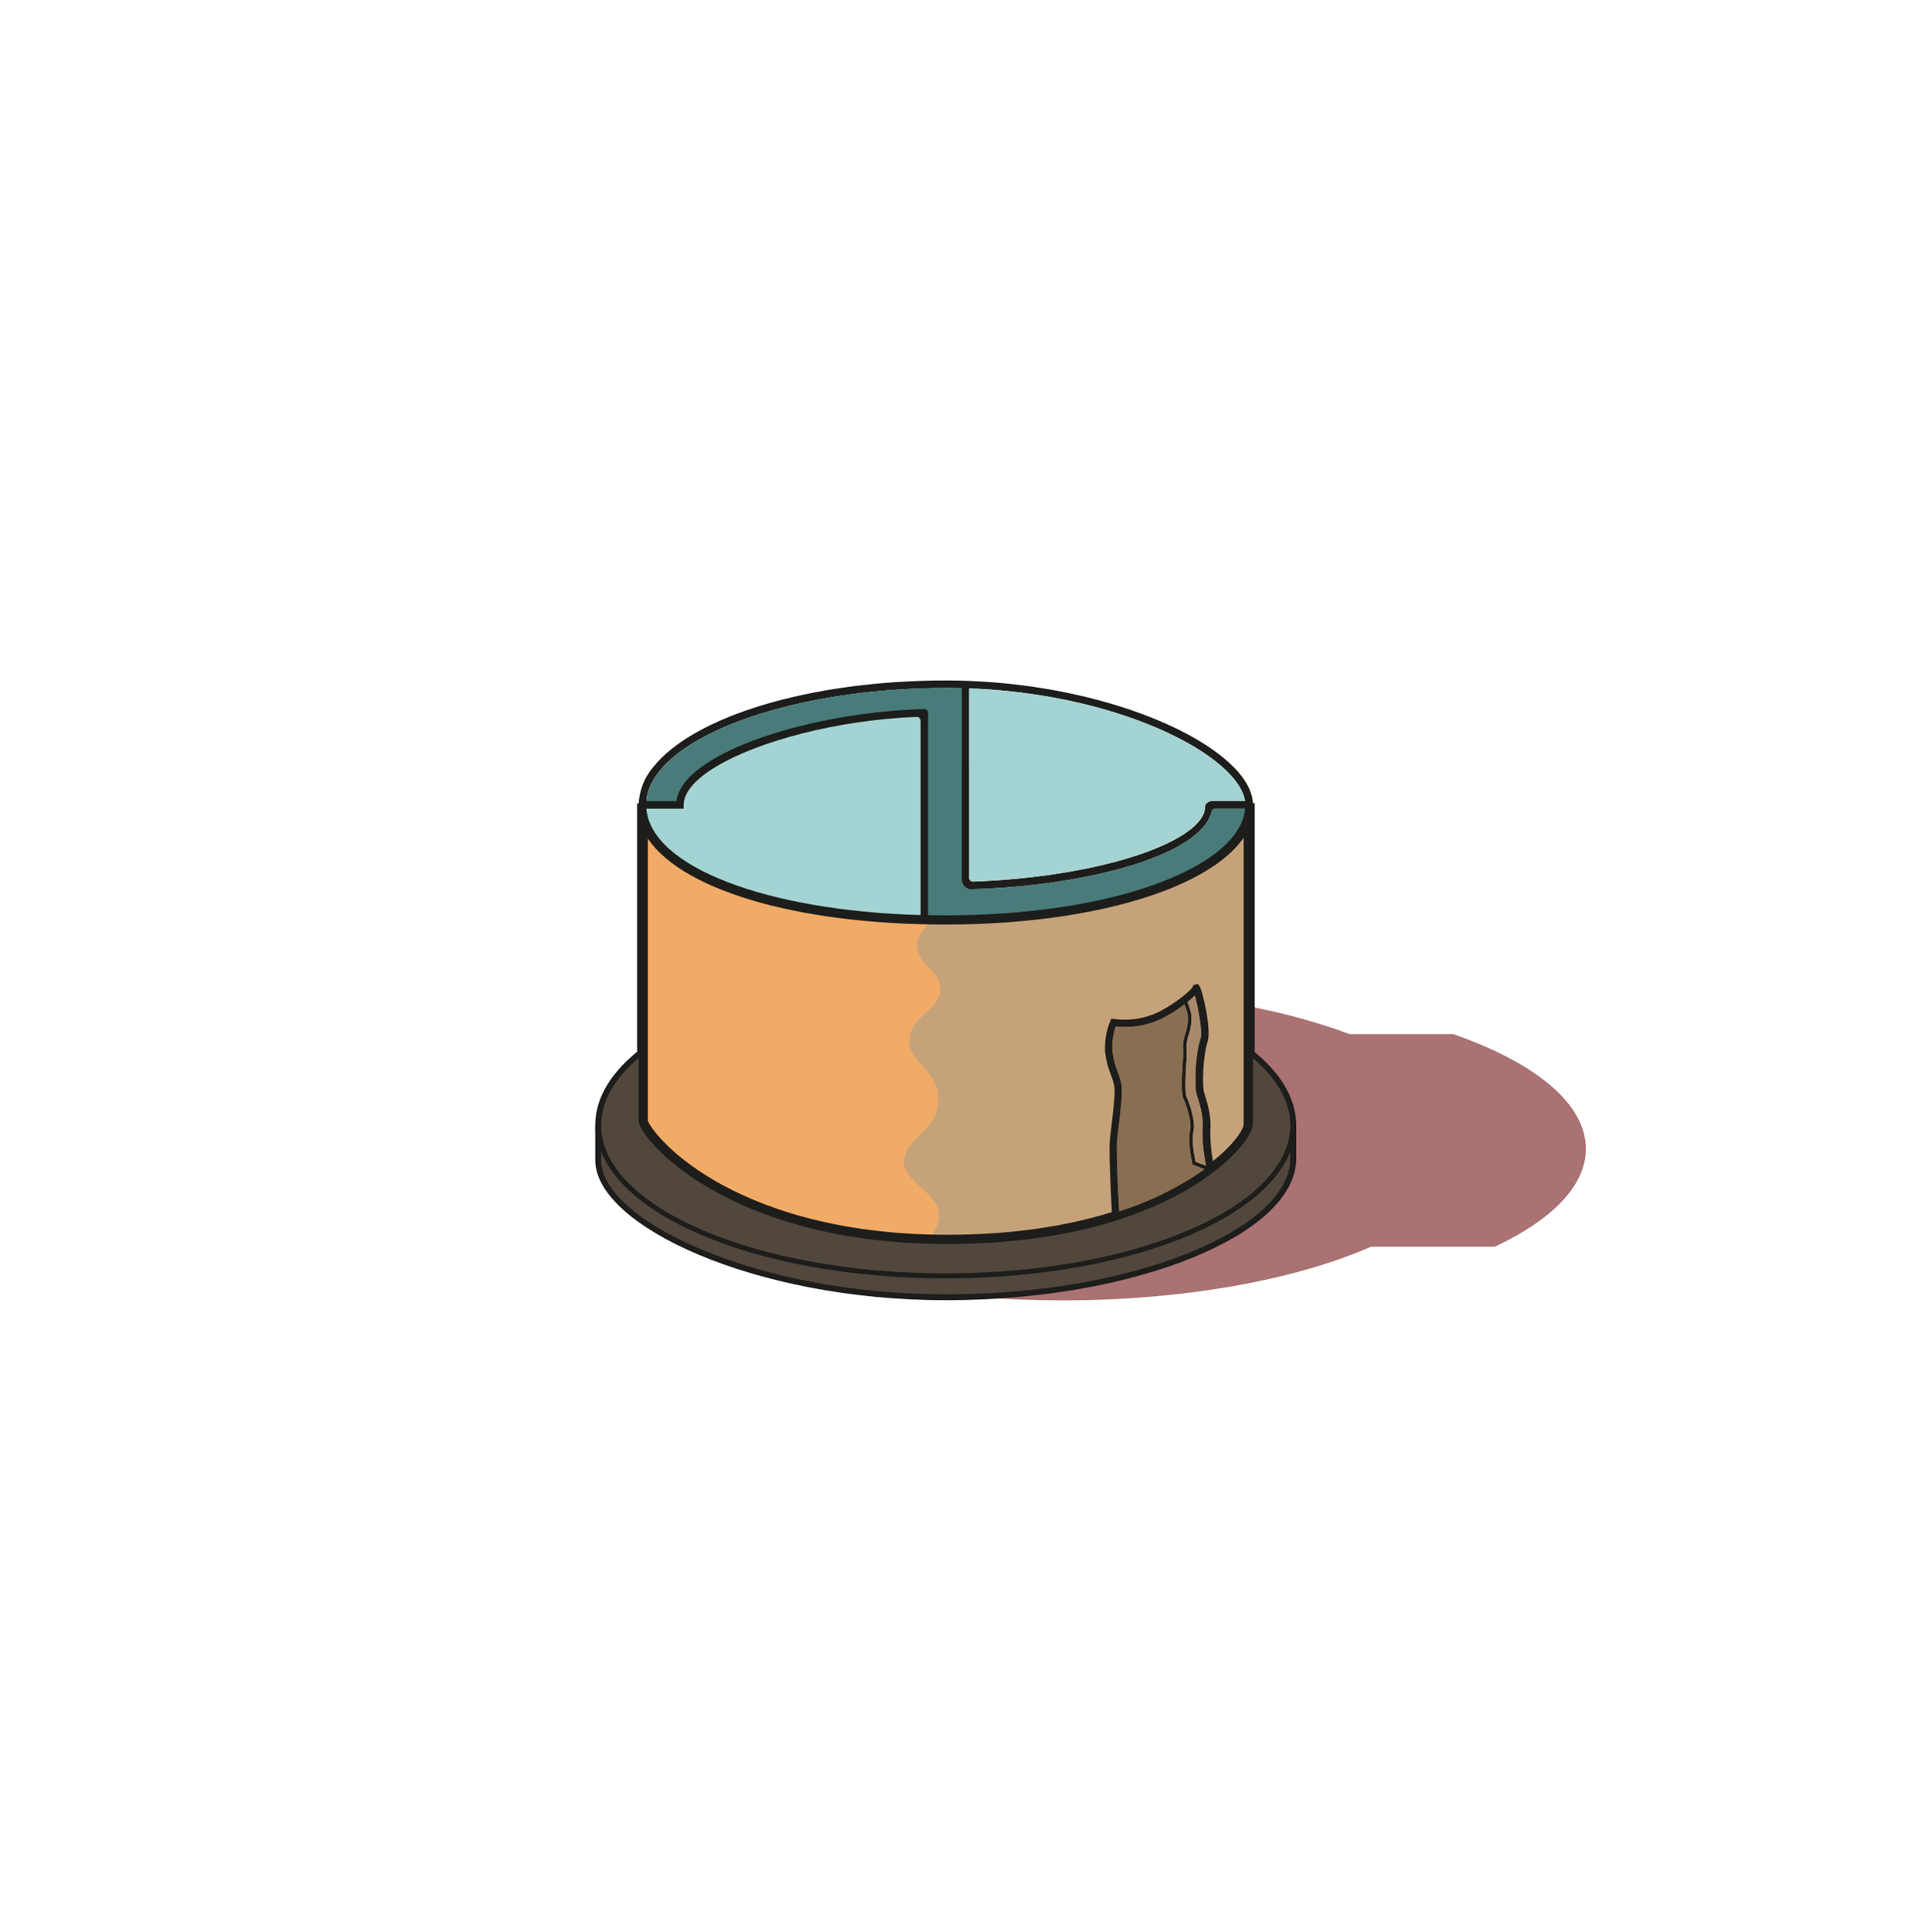
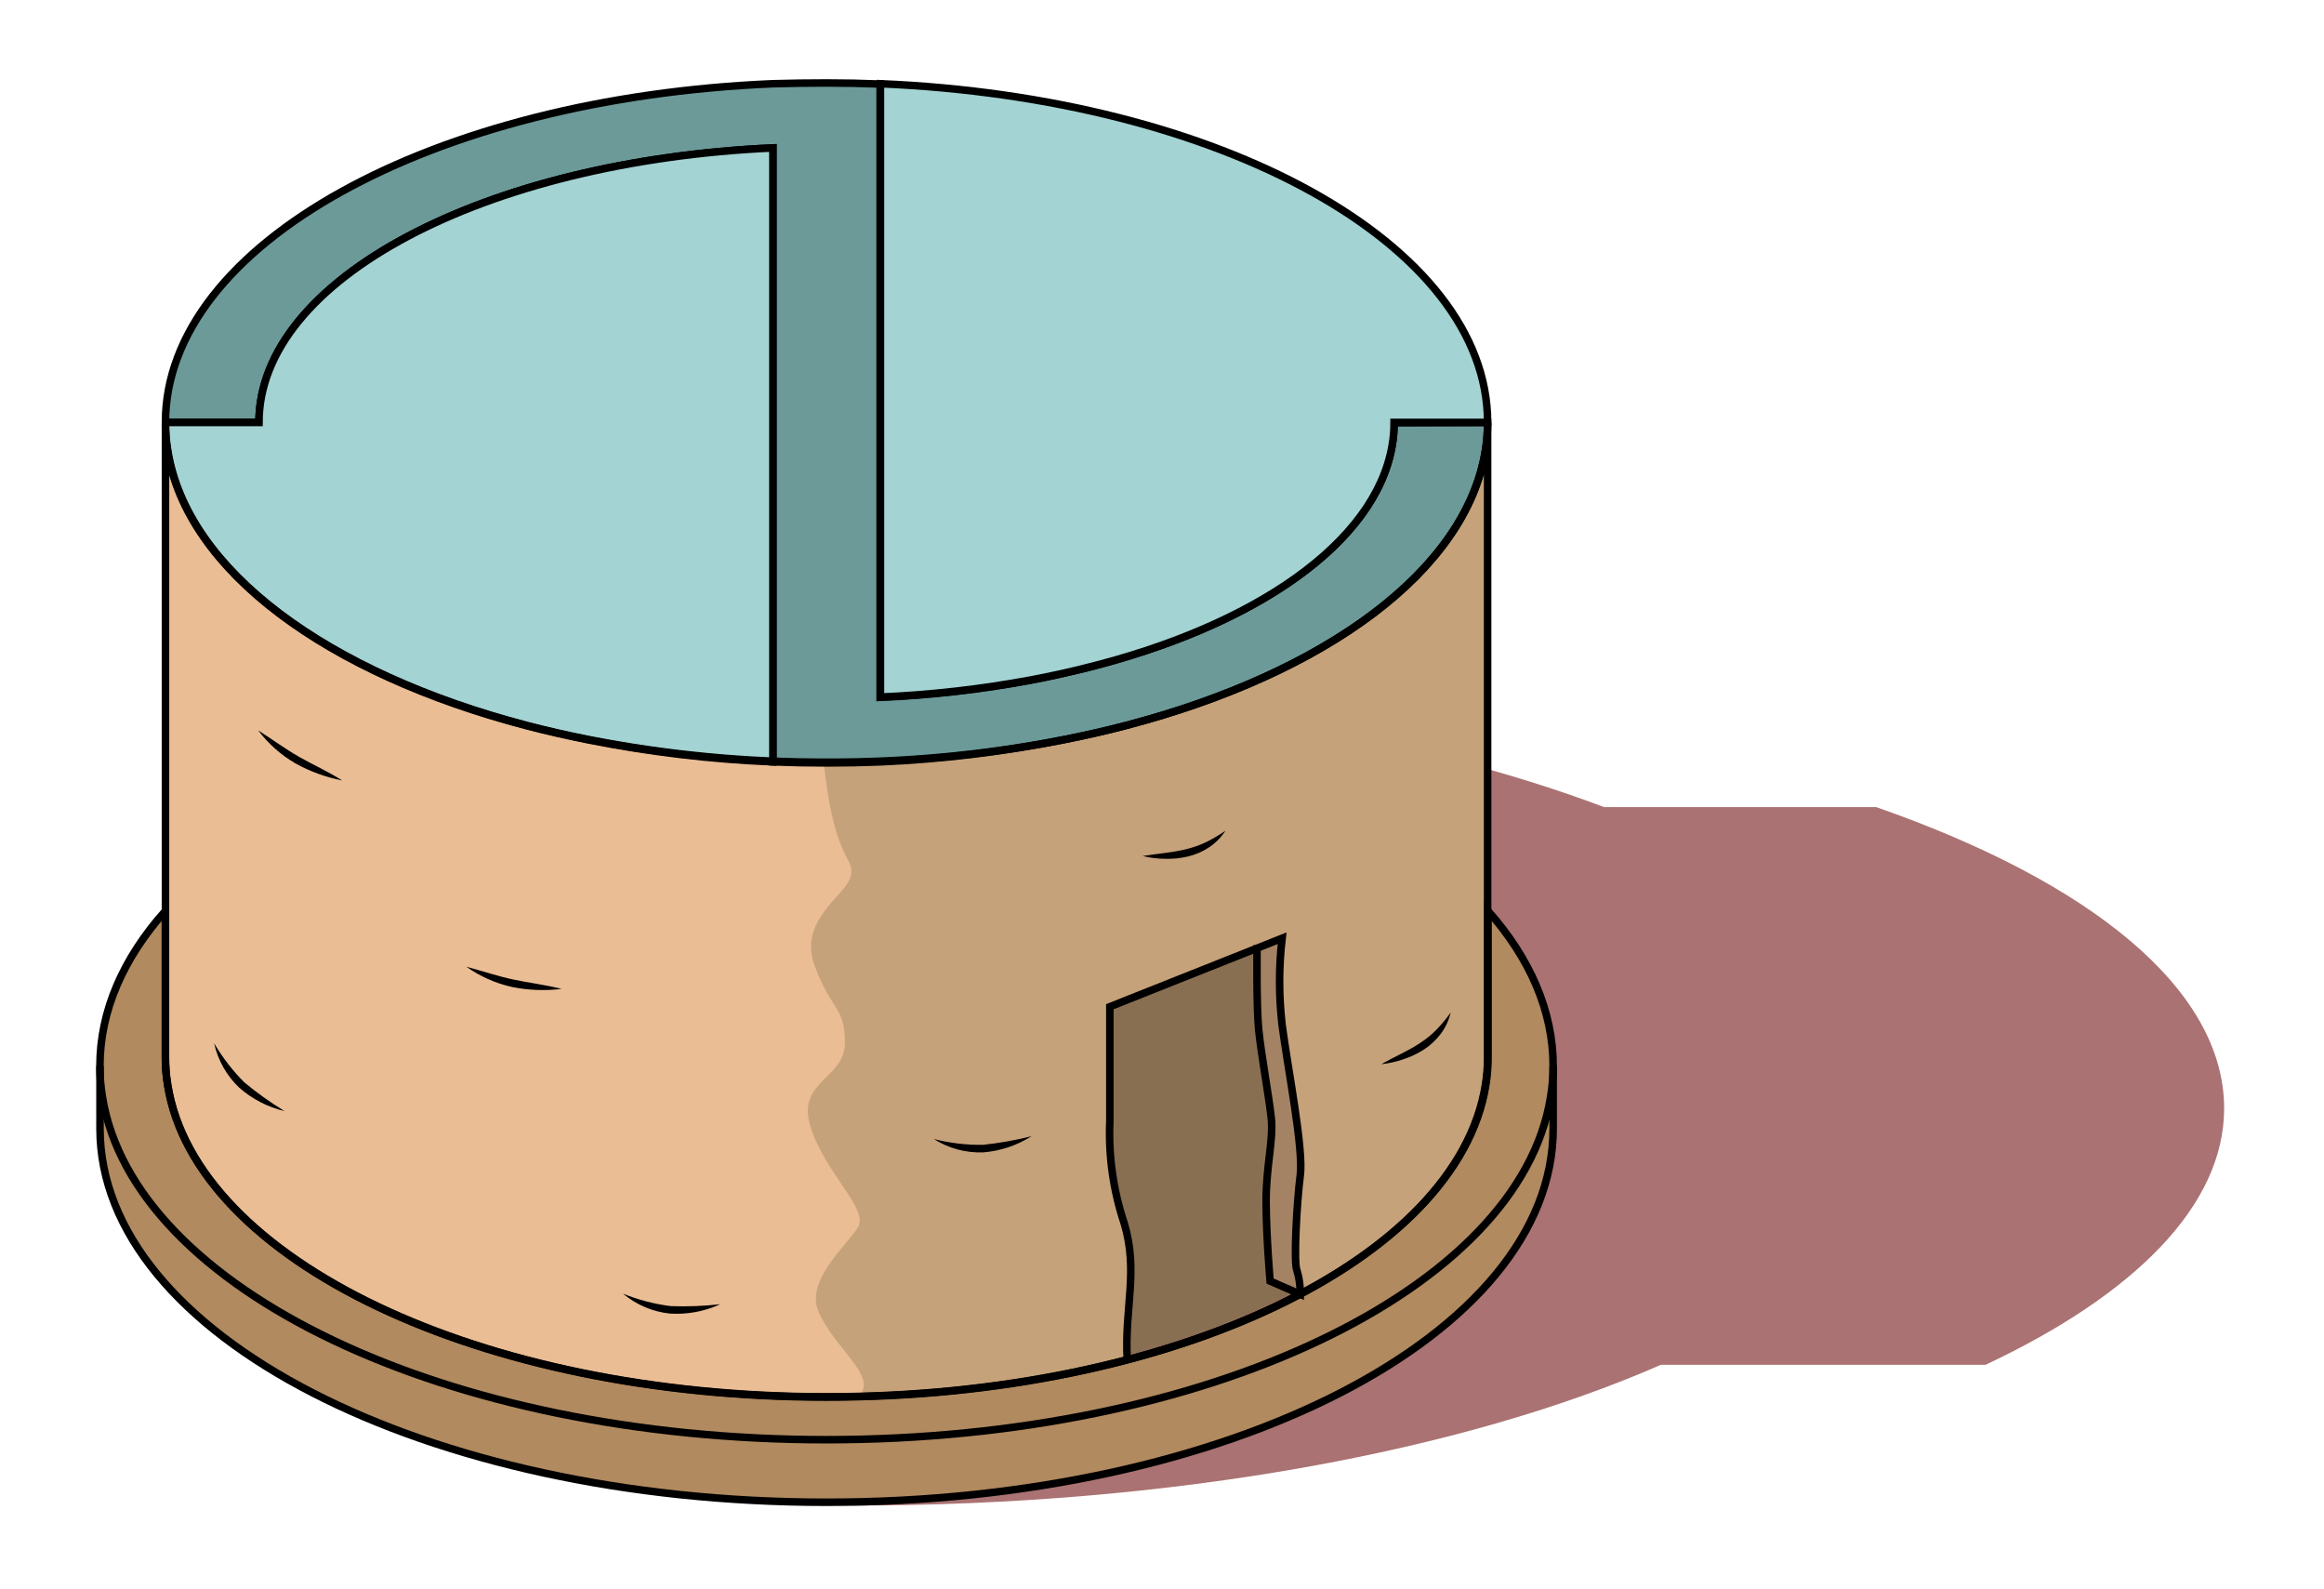
- <svg xmlns="http://www.w3.org/2000/svg" id="_1" data-name="1" viewBox="0 0 566.93 566.93">
+ <svg xmlns="http://www.w3.org/2000/svg" id="_1" data-name="1" viewBox="0 0 308.15 210.55">
  <defs>
-     <style>.cls-1{fill:#aa7272;}.cls-2{fill:#f0ab67;}.cls-3{fill:#c6a27a;}.cls-4,.cls-5{fill:#1d1d1b;}.cls-4,.cls-6{stroke:#1d1d1b;stroke-miterlimit:10;}.cls-6{fill:none;stroke-width:2px;}.cls-7{fill:#a3d3d2;}.cls-8{fill:#896f52;}.cls-9{fill:#a88969;}.cls-10{fill:#487b79;}.cls-11{fill:#51473c;}</style>
+     <style>.cls-1{fill:#aa7272;}.cls-2{fill:#896f52;}.cls-3{fill:#a38364;}.cls-4{fill:#eabd94;}.cls-5{fill:#c6a27a;}.cls-6{fill:#b18a5f;}.cls-7{fill:none;}.cls-7,.cls-8,.cls-9{stroke:#000;stroke-miterlimit:10;}.cls-8{fill:#6c9a99;}.cls-9{fill:#a3d3d2;}</style>
  </defs>
  <g id="Fore">
-     <path class="cls-1" d="M426.62,303.57H396.17c-21.67-8.16-51.45-13.19-84.32-13.19-66.26,0-120,20.45-120,45.68s53.71,45.68,120,45.68c36.2,0,68.65-6.11,90.65-15.76h36.34c16.7-7.85,26.71-17.85,26.71-28.74C465.55,323.91,450.55,311.92,426.62,303.57Z" />
-     <path class="cls-2" d="M362.07,225.1h-3.3c3.94,3.47,6.28,6.94,6.73,10.07-1.66,0-8.65,0-9.8,0-.39,0-2,.4-2,1.76,0,5-7.9,10.46-21.69,14.75-12.79,4-29.59,6.56-46.4,7.15a1.12,1.12,0,0,1-1.15-1.11V225.1h-2.2v33.22a2.73,2.73,0,0,0,2.37,2.73h0c33.28-.81,67.86-9.67,71-22.84a1.09,1.09,0,0,1,1.06-.83h8.76c-.71,8-9.28,15.62-24.32,21.44-16.45,6.37-39,9.88-63.58,9.88-1.74,0-3.47,0-5.18-.05V225.1h-2.2v43.5c-45.45-1.27-79.13-14.2-80.52-31.22h11v-1.11c0-3.75,3.5-7.62,9.39-11.17H206c-4.28,3.11-7,6.52-7.42,10.07h-8.82c.29-3.5,2-6.88,4.93-10.07h-2.87a17.9,17.9,0,0,0-4.32,11.17V329c0,5.16,26.13,36.18,90.68,36.18,65.23,0,89.64-29.17,89.64-35.13V236.27c0-3.63-2-7.44-5.72-11.17m-13.65,97c-.65-1.46-.37-6.19-.16-9.65a32.88,32.88,0,0,0,.11-5.06,10.87,10.87,0,0,1,.6-3.53,15.43,15.43,0,0,0,.8-6.07,18.33,18.33,0,0,0-1.17-3.67,26.76,26.76,0,0,0,2.16-1.91c.9,3.36,2.36,10.62,1.61,12.82-1.54,4.58-1.83,14.1-1.05,16.42.67,2,2.08,6.22,1.72,10.21-.26,3,.47,7.76.95,10.47l-3-1.1c-.91-4.69-1.06-7.17-.58-9.05.59-2.35-.85-7.29-2-9.88m-19.86,33.53c-.61-11.38-.82-18.81-.59-21,.13-1.26.3-2.7.48-4.19.58-4.79,1.17-9.73.82-12a20.36,20.36,0,0,0-1.11-3.78,23,23,0,0,1-1.59-6.27,18.62,18.62,0,0,1,1-7.1,25,25,0,0,0,13.4-2.3,46.64,46.64,0,0,0,6.7-4.22,15.59,15.59,0,0,1,1,3.14,14.59,14.59,0,0,1-.77,5.62,10.57,10.57,0,0,0-.62,4,34.86,34.86,0,0,1-.13,4.82c-.24,4-.51,8.46.25,10.16,1.14,2.55,2.46,7.15,1.95,9.16s-.37,4.77.63,9.84l.06.31,3.69,1.36a93.21,93.21,0,0,1-25.18,12.41" />
-     <path class="cls-3" d="M365.53,237.38c-.71,8-9.28,15.62-24.32,21.44-16.45,6.37-39,9.88-63.58,9.88l-2.08,0c-2.53,2.41-6.45,4.84-6.34,9.16.15,5.5,6.65,6.77,6.81,12.26.19,6.29-8.25,7.73-9,14.64s7.6,8.65,8.34,16.68c1,10.57-9.5,11.76-10,19.59-.31,5.05,8.47,8.64,10,13.77,1,3.25-.82,7-3.42,10.3,2,.07,4.11.1,6.23.1,65.23,0,89.64-29.17,89.64-35.13V236.27m-83.13,24.78,43.9,94.62c-.61-11.38-.82-18.81-.59-21,.13-1.26.3-2.7.48-4.19.58-4.79,1.17-9.73.82-12a20.36,20.36,0,0,0-1.11-3.78,23,23,0,0,1-1.59-6.27,18.62,18.62,0,0,1,1-7.1,25,25,0,0,0,13.4-2.3,46.64,46.64,0,0,0,6.7-4.22,15.59,15.59,0,0,1,1,3.14,14.59,14.59,0,0,1-.77,5.62,10.57,10.57,0,0,0-.62,4,34.86,34.86,0,0,1-.13,4.82c-.24,4-.51,8.46.25,10.16,1.14,2.55,2.46,7.15,1.95,9.16s-.37,4.77.63,9.84l.06.31,3.69,1.36A93.21,93.21,0,0,1,328.56,355.67ZM351,341.07c-.91-4.69-1.06-7.17-.58-9.05.59-2.35-.85-7.29-2-9.88-.65-1.46-.37-6.19-.16-9.65a32.88,32.88,0,0,0,.11-5.06,10.87,10.87,0,0,1,.6-3.53,15.43,15.43,0,0,0,.8-6.07,18.33,18.33,0,0,0-1.17-3.67,26.76,26.76,0,0,0,2.16-1.91c.9,3.36,2.36,10.62,1.61,12.82-1.54,4.58-1.83,14.1-1.05,16.42.67,2,2.08,6.22,1.72,10.21-.26,3,.47,7.76.95,10.47Z" />
-     <path class="cls-4" d="M365.59,236.27a10.32,10.32,0,0,1-.06,1.11c-.71,8-9.28,15.62-24.32,21.44-16.45,6.37-39,9.88-63.58,9.88-1.74,0-3.47,0-5.18-.05l-2.2,0c-45.45-1.27-79.13-14.2-80.52-31.22a10.19,10.19,0,0,1,0-1.11h-2.21V329c0,5.16,26.13,36.18,90.68,36.18,65.23,0,89.64-29.17,89.64-35.13V236.27Zm0,93.78c0,1.7-2.95,6.25-9.48,11.43l-1.3,1-.67.49-.4.29a93.36,93.36,0,0,1-25.18,12.41l-2.17.69c-12.58,3.89-28.51,6.62-48.24,6.62-33.85,0-55.87-8.61-68.38-15.83-14.56-8.41-20-17-20.09-18.15V244.42c8.79,15.74,43.09,26.49,87.95,26.49,24.82,0,47.68-3.57,64.37-10,11.88-4.6,19.94-10.37,23.59-16.73Z" />
-     <path class="cls-5" d="M367.79,236.27h-2.2a7,7,0,0,0-.09-1.1c-.45-3.13-2.79-6.6-6.73-10.07-12.25-10.81-39.92-21.73-74.28-23l-2.2-.08c-1.54,0-3.09-.05-4.66-.05-37.71,0-70.8,9.83-83,23.16-2.92,3.19-4.64,6.57-4.93,10.07a10.24,10.24,0,0,0,0,1.1h-2.21a17.9,17.9,0,0,1,4.32-11.17c11.67-14.71,45.75-25.37,85.84-25.37,37.82,0,71.44,12.19,84.44,25.37,3.69,3.73,5.72,7.54,5.72,11.17" />
-     <path class="cls-5" d="M356.44,343.25l-1,.19-.83.16-.38.07c0-.06,0-.14,0-.22s-.05-.31-.08-.48-.1-.5-.15-.8c-.48-2.71-1.21-7.51-.95-10.47.35-4-1.05-8.19-1.72-10.21-.78-2.32-.49-11.84,1.05-16.42.75-2.19-.71-9.46-1.61-12.82a25.14,25.14,0,0,1-2.16,1.91c-.28.23-.58.47-.9.7a47.53,47.53,0,0,1-6.7,4.22,25,25,0,0,1-13.4,2.3,18.62,18.62,0,0,0-1,7.1,23.33,23.33,0,0,0,1.59,6.27,20.36,20.36,0,0,1,1.11,3.78c.35,2.25-.24,7.19-.82,12-.18,1.5-.35,2.94-.48,4.2-.23,2.16,0,9.59.59,21,0,.49.05,1,.08,1.49l-2.2.12c0-.3,0-.61-.05-.92-.46-8.56-.92-19-.61-21.89.13-1.26.3-2.72.48-4.22.51-4.21,1.14-9.44.83-11.39a19.51,19.51,0,0,0-1-3.36,25.37,25.37,0,0,1-1.72-6.84,20.7,20.7,0,0,1,1.5-8.92l.34-.79.85.14a23.3,23.3,0,0,0,12.93-2c5.8-3,9.59-6.57,10.1-7.4l.15-.55,1.28-.36.48.49c.9,1,3.67,12.92,2.46,16.49-1.42,4.21-1.62,13.28-1,15,.71,2.16,2.21,6.65,1.81,11.1a44.48,44.48,0,0,0,.88,9.59q.17.91.33,1.77" />
-     <path class="cls-5" d="M355.72,342.81l-.24.63-.15.41-.68-.25-.42-.15-.49-.19-3.69-1.37-.06-.3c-1-5.07-1.17-7.74-.63-9.84s-.81-6.61-1.95-9.16c-.76-1.71-.49-6.19-.25-10.16a36.61,36.61,0,0,0,.13-4.82,10.73,10.73,0,0,1,.61-4,14.44,14.44,0,0,0,.78-5.62,15.59,15.59,0,0,0-1-3.14c-.15-.37-.31-.77-.49-1.19l1-.43c.13.32.26.62.37.92a18.33,18.33,0,0,1,1.17,3.67,15.43,15.43,0,0,1-.8,6.07,10.87,10.87,0,0,0-.6,3.53,32.88,32.88,0,0,1-.11,5.06c-.21,3.46-.49,8.19.16,9.64,1.16,2.6,2.6,7.54,2,9.89-.48,1.88-.33,4.36.58,9.05l3,1.1.82.31Z" />
-     <path class="cls-5" d="M365.84,235.17v2.21h-9.07a1.09,1.09,0,0,0-1.06.83c-3.18,13.17-37.75,22-71,22.84h0a2.73,2.73,0,0,1-2.37-2.73V200.83h2.2V257.7a1.12,1.12,0,0,0,1.15,1.11c16.81-.59,33.61-3.17,46.4-7.15,13.79-4.29,21.67-9.79,21.69-14.75,0-1.36,1.58-1.76,2-1.76,1.16,0,8.15,0,9.81,0Z" />
-     <path class="cls-4" d="M272.45,209.25v60.39h-2.2v-58.1a1.12,1.12,0,0,0-1.15-1.11c-23.3.91-46.54,7.11-59,14.67-5.89,3.55-9.39,7.42-9.39,11.17v1.11H188.57v-2.21h10c.46-3.55,3.14-7,7.42-10.07,13-9.48,40.64-16.35,65.35-16.95h0a1.1,1.1,0,0,1,1.1,1.1" />
-     <path class="cls-6" d="M366.9,309c8,6.33,12.62,13.61,12.62,21.35,0,24.45-45.62,44.27-101.89,44.27S175.74,354.75,175.74,330.3c0-7.85,4.71-15.22,13-21.62" />
-     <path class="cls-6" d="M379.52,330.31v9.87c0,20.95-45.62,40.51-101.89,40.51s-101.89-21.92-101.89-40.1v-9.8" />
-     <path class="cls-7" d="M284.49,257.69V202.06c34.35,1.3,62,12.22,74.27,23,3.95,3.47,6.28,6.94,6.73,10.07-1.65,0-8.65,0-9.8,0-.38,0-2,.4-2,1.76,0,5-7.91,10.46-21.7,14.75-12.79,4-29.59,6.57-46.4,7.15a1.1,1.1,0,0,1-1.14-1.11" />
-     <path class="cls-7" d="M270.26,211.56v57.07c-45.44-1.28-79.12-14.2-80.51-31.23H200.7v-1.1c0-3.76,3.5-7.62,9.39-11.18,12.49-7.56,35.73-13.76,59-14.67a1.11,1.11,0,0,1,1.14,1.11" />
-     <path class="cls-8" d="M350,341.89l3.69,1.37a93.08,93.08,0,0,1-25.18,12.4c-.6-11.37-.82-18.8-.59-21,.13-1.26.3-2.7.49-4.2.57-4.78,1.17-9.73.81-12a20.49,20.49,0,0,0-1.11-3.77,23.07,23.07,0,0,1-1.58-6.27,18.2,18.2,0,0,1,1-7.1A24.87,24.87,0,0,0,341,299.07a45.25,45.25,0,0,0,6.7-4.22,16.51,16.51,0,0,1,1,3.15,14.75,14.75,0,0,1-.78,5.61,10.82,10.82,0,0,0-.62,4,34.72,34.72,0,0,1-.13,4.81c-.24,4-.51,8.46.26,10.17,1.14,2.55,2.45,7.15,1.95,9.15s-.37,4.77.63,9.85Z" />
-     <path class="cls-9" d="M349.77,297.83a18.33,18.33,0,0,0-1.17-3.67,25.14,25.14,0,0,0,2.16-1.91c.9,3.36,2.36,10.62,1.61,12.82-1.54,4.58-1.83,14.1-1.05,16.42.67,2,2.08,6.22,1.72,10.21-.26,3,.47,7.76.95,10.47l-3-1.1c-.91-4.69-1.06-7.17-.58-9.05.59-2.35-.85-7.29-2-9.88-.65-1.46-.37-6.19-.16-9.65a31.6,31.6,0,0,0,.11-5.06,10.87,10.87,0,0,1,.6-3.53,15.43,15.43,0,0,0,.8-6.07" />
-     <path class="cls-10" d="M356.77,237.37a1.1,1.1,0,0,0-1.06.83c-3.17,13.18-37.75,22-71,22.84h0a2.72,2.72,0,0,1-2.37-2.72V202c-1.54,0-3.09-.06-4.66-.06-37.71,0-70.79,9.84-83,23.16-2.92,3.19-4.64,6.58-4.93,10.08h8.82c.46-3.56,3.14-7,7.42-10.08,13-9.47,40.64-16.34,65.35-16.94h0a1.1,1.1,0,0,1,1.1,1.1v59.4c1.71,0,3.44.05,5.18.05,24.55,0,47.13-3.51,63.58-9.88,15-5.82,23.61-13.41,24.32-21.45Z" />
-     <path class="cls-11" d="M378.78,338v2.19c0,9.82-10.71,19.82-29.38,27.43-19.55,8-45,12.34-71.78,12.34-26.06,0-51.55-4.68-71.76-13.17-18.4-7.74-29.39-17.53-29.39-26.19V338c3.56,9.19,13.48,17.62,28.81,24.28,19.34,8.4,45,13,72.34,13s53-4.63,72.35-13c15.33-6.66,25.26-15.09,28.81-24.28" />
-     <path class="cls-11" d="M378.78,330.3c0,24-45.37,43.52-101.16,43.52S176.47,354.3,176.47,330.3c0-6.83,3.8-13.61,11-19.68V329c0,5.16,26.13,36.18,90.68,36.18,65.23,0,89.64-29.17,89.64-35.13V310.62c7.2,6.07,11,12.86,11,19.68" />
+     <path class="cls-1" d="M248.78,107H212.71C187.07,97.34,151.86,91.38,113,91.37V199.59c42.82,0,81.2-7.25,107.22-18.66h43.05c19.78-9.3,31.64-21.14,31.64-34C294.89,131.09,277.12,116.88,248.78,107Z" />
+     <path class="cls-2" d="M172.45,170.92a107.66,107.66,0,0,1-22.95,8.71c-.39-6.91,1.52-11.64-.39-18.09a37.55,37.55,0,0,1-1.92-13.61V132.8L166.71,125c0,1.63-.06,8,.22,10.78.3,3.19,1.36,8.85,1.65,11.73s-.67,6.35-.67,11,.53,10.66.53,10.66Z" />
+     <path class="cls-3" d="M172.42,155.8c-.45,3.5-.92,11.59-.45,12.58a10.57,10.57,0,0,1,.45,3.18l-4-1.75s-.53-6-.53-10.66,1-8.09.67-11-1.35-8.54-1.65-11.73c-.28-2.76-.24-9.15-.22-10.78l3.32-1.31a49.94,49.94,0,0,0,0,11.49C170.76,141.62,172.87,152.29,172.42,155.8Z" />
+     <path class="cls-4" d="M197.25,56.23v84.11c0,.28,0,.55,0,.82A20.56,20.56,0,0,1,197,144c-1.73,10.72-10.76,20.38-24.53,27.65a9.69,9.69,0,0,0-.46-3c-.45-1,0-9.07.46-12.58s-1.67-14.19-2.42-19.93a49.94,49.94,0,0,1,0-11.49l-3.32,1.31-19.51,7.76v15.12a37.68,37.68,0,0,0,1.91,13.61c1.9,6.42,0,11.13.39,18a158.3,158.3,0,0,1-39.88,4.92C63.65,185.28,26,167.1,22.25,144a22.27,22.27,0,0,1-.29-2.82c0-.27,0-.54,0-.82V56.23A21.55,21.55,0,0,0,22.25,60c2.56,15.91,21.2,29.49,47.57,36.39,2.67.7,5.4,1.33,8.21,1.89l3.39.64.83.14c1.08.18,2.18.35,3.28.51,1.27.2,2.56.36,3.85.52s2.61.31,3.93.43,2.44.22,3.69.31c.8.06,1.61.12,2.42.16,1,.07,2,.12,3,.16h.2c1,0,1.9.08,2.86.1h.85c1.09,0,2.19,0,3.29,0s2.22,0,3.32,0h.84c1,0,1.92-.06,2.87-.1h.16c1,0,1.94-.09,2.9-.15l2.55-.17c1.22-.09,2.44-.18,3.65-.31s2.63-.27,3.92-.43,2.58-.32,3.86-.52c1.08-.16,2.16-.32,3.21-.5.31-.06.61-.11.92-.15l3.37-.64c2.81-.56,5.56-1.19,8.21-1.89,26.37-6.9,45-20.48,47.58-36.39A22.56,22.56,0,0,0,197.25,56.23Z" />
+     <path class="cls-5" d="M197,60c-2.56,15.91-21.21,29.49-47.58,36.4-2.65.7-5.4,1.32-8.21,1.88-1.11.23-2.24.44-3.37.64l-.92.15c-1.05.18-2.13.35-3.21.5-1.28.2-2.56.37-3.86.52s-2.59.31-3.92.43-2.43.22-3.65.32c-.85.06-1.69.12-2.55.16l-2.9.16h-.16c-1,0-1.91.07-2.87.09l-.84,0c-1.1,0-2.21,0-3.32,0h-.4c.1,1,.24,2,.4,3.12,1.52,10.29,3.84,9.38,3.13,11.9s-7,5.75-4.74,11.8,4,5.34,4,10.18-6.51,5-4.54,11.19,7.8,10.89,6.24,13.31-7,7.11-5.18,11.19,6,7.26,6,9.68a3.82,3.82,0,0,1-.56,1.54,155.69,155.69,0,0,0,35.44-4.85c-.37-6.84,1.51-11.56-.39-18a37.66,37.66,0,0,1-1.91-13.61V133.68l19.51-7.76,3.32-1.31a49.94,49.94,0,0,0,0,11.49c.75,5.75,2.87,16.42,2.42,19.94s-.91,11.6-.46,12.58a9.67,9.67,0,0,1,.46,3c13.77-7.27,22.8-16.93,24.53-27.65a20.41,20.41,0,0,0,.28-2.82c0-.27,0-.54,0-.81V56.27A22.44,22.44,0,0,1,197,60Z" />
+     <path class="cls-6" d="M205.94,141.19v8.3c0,27.36-43.14,49.53-96.35,49.53s-96.34-22.17-96.34-49.53v-8.3c0-7.35,3.11-14.3,8.69-20.57V140a21.52,21.52,0,0,0,.31,3.76c3.72,23.13,41.4,41.3,87.34,41.3s83.63-18.17,87.35-41.3a21.52,21.52,0,0,0,.31-3.76v-19.4C202.83,126.89,205.94,133.84,205.94,141.19Z" />
+     <path class="cls-7" d="M205.94,141.33a24.05,24.05,0,0,1-.35,4.15c-4.08,25.41-45.5,45.38-96,45.38s-91.9-20-96-45.38a24,24,0,0,1-.34-4.15c0-7.34,3.1-14.31,8.68-20.58v19.4a21.52,21.52,0,0,0,.31,3.76c3.72,23.13,41.4,41.3,87.34,41.3S193.23,167,197,143.91a22.52,22.52,0,0,0,.3-3.76v-19.4C202.83,127,205.94,134,205.94,141.33Z" />
+     <path class="cls-8" d="M197.25,56a22.64,22.64,0,0,1-.3,3.77c-2.56,15.9-21.21,29.48-47.58,36.39-2.65.7-5.4,1.32-8.21,1.88A158.92,158.92,0,0,1,116.7,101q-3.53.14-7.11.14t-7.11-.14V19.61C64.26,21.35,34.34,37,34.34,56H21.94C21.94,32.37,57.4,13,102.48,11.1Q106,11,109.59,11t7.11.14V92.45a142.09,142.09,0,0,0,20-2.28c2.41-.45,4.77-1,7-1.53C166.38,83,182.39,72,184.59,59.09a17.2,17.2,0,0,0,.26-3.05Z" />
+     <path class="cls-9" d="M197.25,56h-12.4a17.2,17.2,0,0,1-.26,3.05c-2.2,12.92-18.21,24-40.85,29.55-2.27.57-4.63,1.08-7,1.53a142.09,142.09,0,0,1-20,2.28V11.1C161.8,13,197.25,32.37,197.25,56Z" />
+     <path class="cls-9" d="M102.48,19.61V101A158.78,158.78,0,0,1,78,98.08c-2.81-.56-5.54-1.18-8.21-1.88-26.37-6.91-45-20.49-47.57-36.39A21.63,21.63,0,0,1,21.94,56h12.4C34.34,37,64.26,21.35,102.48,19.61Z" />
+     <path class="cls-7" d="M197.25,56v84.11a22.52,22.52,0,0,1-.3,3.76c-3.72,23.13-41.41,41.3-87.36,41.3S26,167,22.25,143.91a21.52,21.52,0,0,1-.31-3.76V56a21.63,21.63,0,0,0,.31,3.77c2.56,15.9,21.2,29.48,47.57,36.39,2.67.7,5.4,1.32,8.21,1.88a161.53,161.53,0,0,0,31.56,3,161.56,161.56,0,0,0,31.57-3c2.81-.56,5.56-1.18,8.21-1.88,26.37-6.91,45-20.49,47.58-36.39A22.64,22.64,0,0,0,197.25,56Z" />
+     <line class="cls-7" x1="102.48" y1="101.1" x2="102.48" y2="100.96" />
+     <line class="cls-7" x1="102.48" y1="11.1" x2="102.48" y2="10.96" />
+     <line class="cls-7" x1="116.7" y1="101.1" x2="116.7" y2="100.96" />
+     <line class="cls-7" x1="116.7" y1="11.1" x2="116.7" y2="10.96" />
+     <path class="cls-7" d="M149.47,180.29c-.4-6.91,1.52-11.65-.4-18.1a37.68,37.68,0,0,1-1.91-13.61V133.46L170,124.38a50,50,0,0,0,0,11.5c.75,5.74,2.87,16.42,2.41,19.93s-.9,11.6-.45,12.58a10.62,10.62,0,0,1,.45,3.19l-4-1.75s-.53-6.05-.53-10.66,1-8.1.68-11-1.36-8.54-1.67-11.72-.21-11.16-.21-11.16" />
+     <path class="cls-7" d="M205.94,141.33v8.29h0c0,27.36-43.13,49.53-96.35,49.53S13.26,177,13.26,149.62h0v-8.29" />
+     <g id="Lines">
+       <path d="M34.23,96.82c1.87,1.19,3.59,2.47,5.44,3.52s3.82,1.93,5.7,3.12a21,21,0,0,1-6.2-2.26A16.72,16.72,0,0,1,34.23,96.82Z" />
+       <path d="M61.84,128.16c2.14.57,4.17,1.26,6.25,1.7s4.23.69,6.38,1.24a20.56,20.56,0,0,1-6.59-.26A16.77,16.77,0,0,1,61.84,128.16Z" />
+       <path d="M28.39,138.3a25.56,25.56,0,0,0,4,5.18,44.15,44.15,0,0,0,5.35,3.82,14,14,0,0,1-6-3.09A11.59,11.59,0,0,1,28.39,138.3Z" />
+       <path d="M82.61,171.5a25.33,25.33,0,0,0,6.32,1.65,44.46,44.46,0,0,0,6.57-.25,13.86,13.86,0,0,1-6.66,1.24A11.53,11.53,0,0,1,82.61,171.5Z" />
+       <path d="M123.82,151a25.23,25.23,0,0,0,6.49.77,44.93,44.93,0,0,0,6.47-1.15,14,14,0,0,1-6.42,2.15A11.49,11.49,0,0,1,123.82,151Z" />
+       <path d="M183.14,141.08c1.76-1,3.56-1.74,5.14-2.8a12.57,12.57,0,0,0,2.2-1.79,19.93,19.93,0,0,0,1.87-2.25,7.53,7.53,0,0,1-1.27,2.76,8.9,8.9,0,0,1-2.25,2.12,12,12,0,0,1-2.75,1.31A13.44,13.44,0,0,1,183.14,141.08Z" />
+       <path d="M151.51,113.48c2-.33,3.94-.44,5.79-.91a13.48,13.48,0,0,0,2.67-.95,21.31,21.31,0,0,0,2.52-1.49,7.72,7.72,0,0,1-2.13,2.17,8.63,8.63,0,0,1-2.83,1.24,11.52,11.52,0,0,1-3,.31A13.09,13.09,0,0,1,151.51,113.48Z" />
+     </g>
  </g>
</svg>
